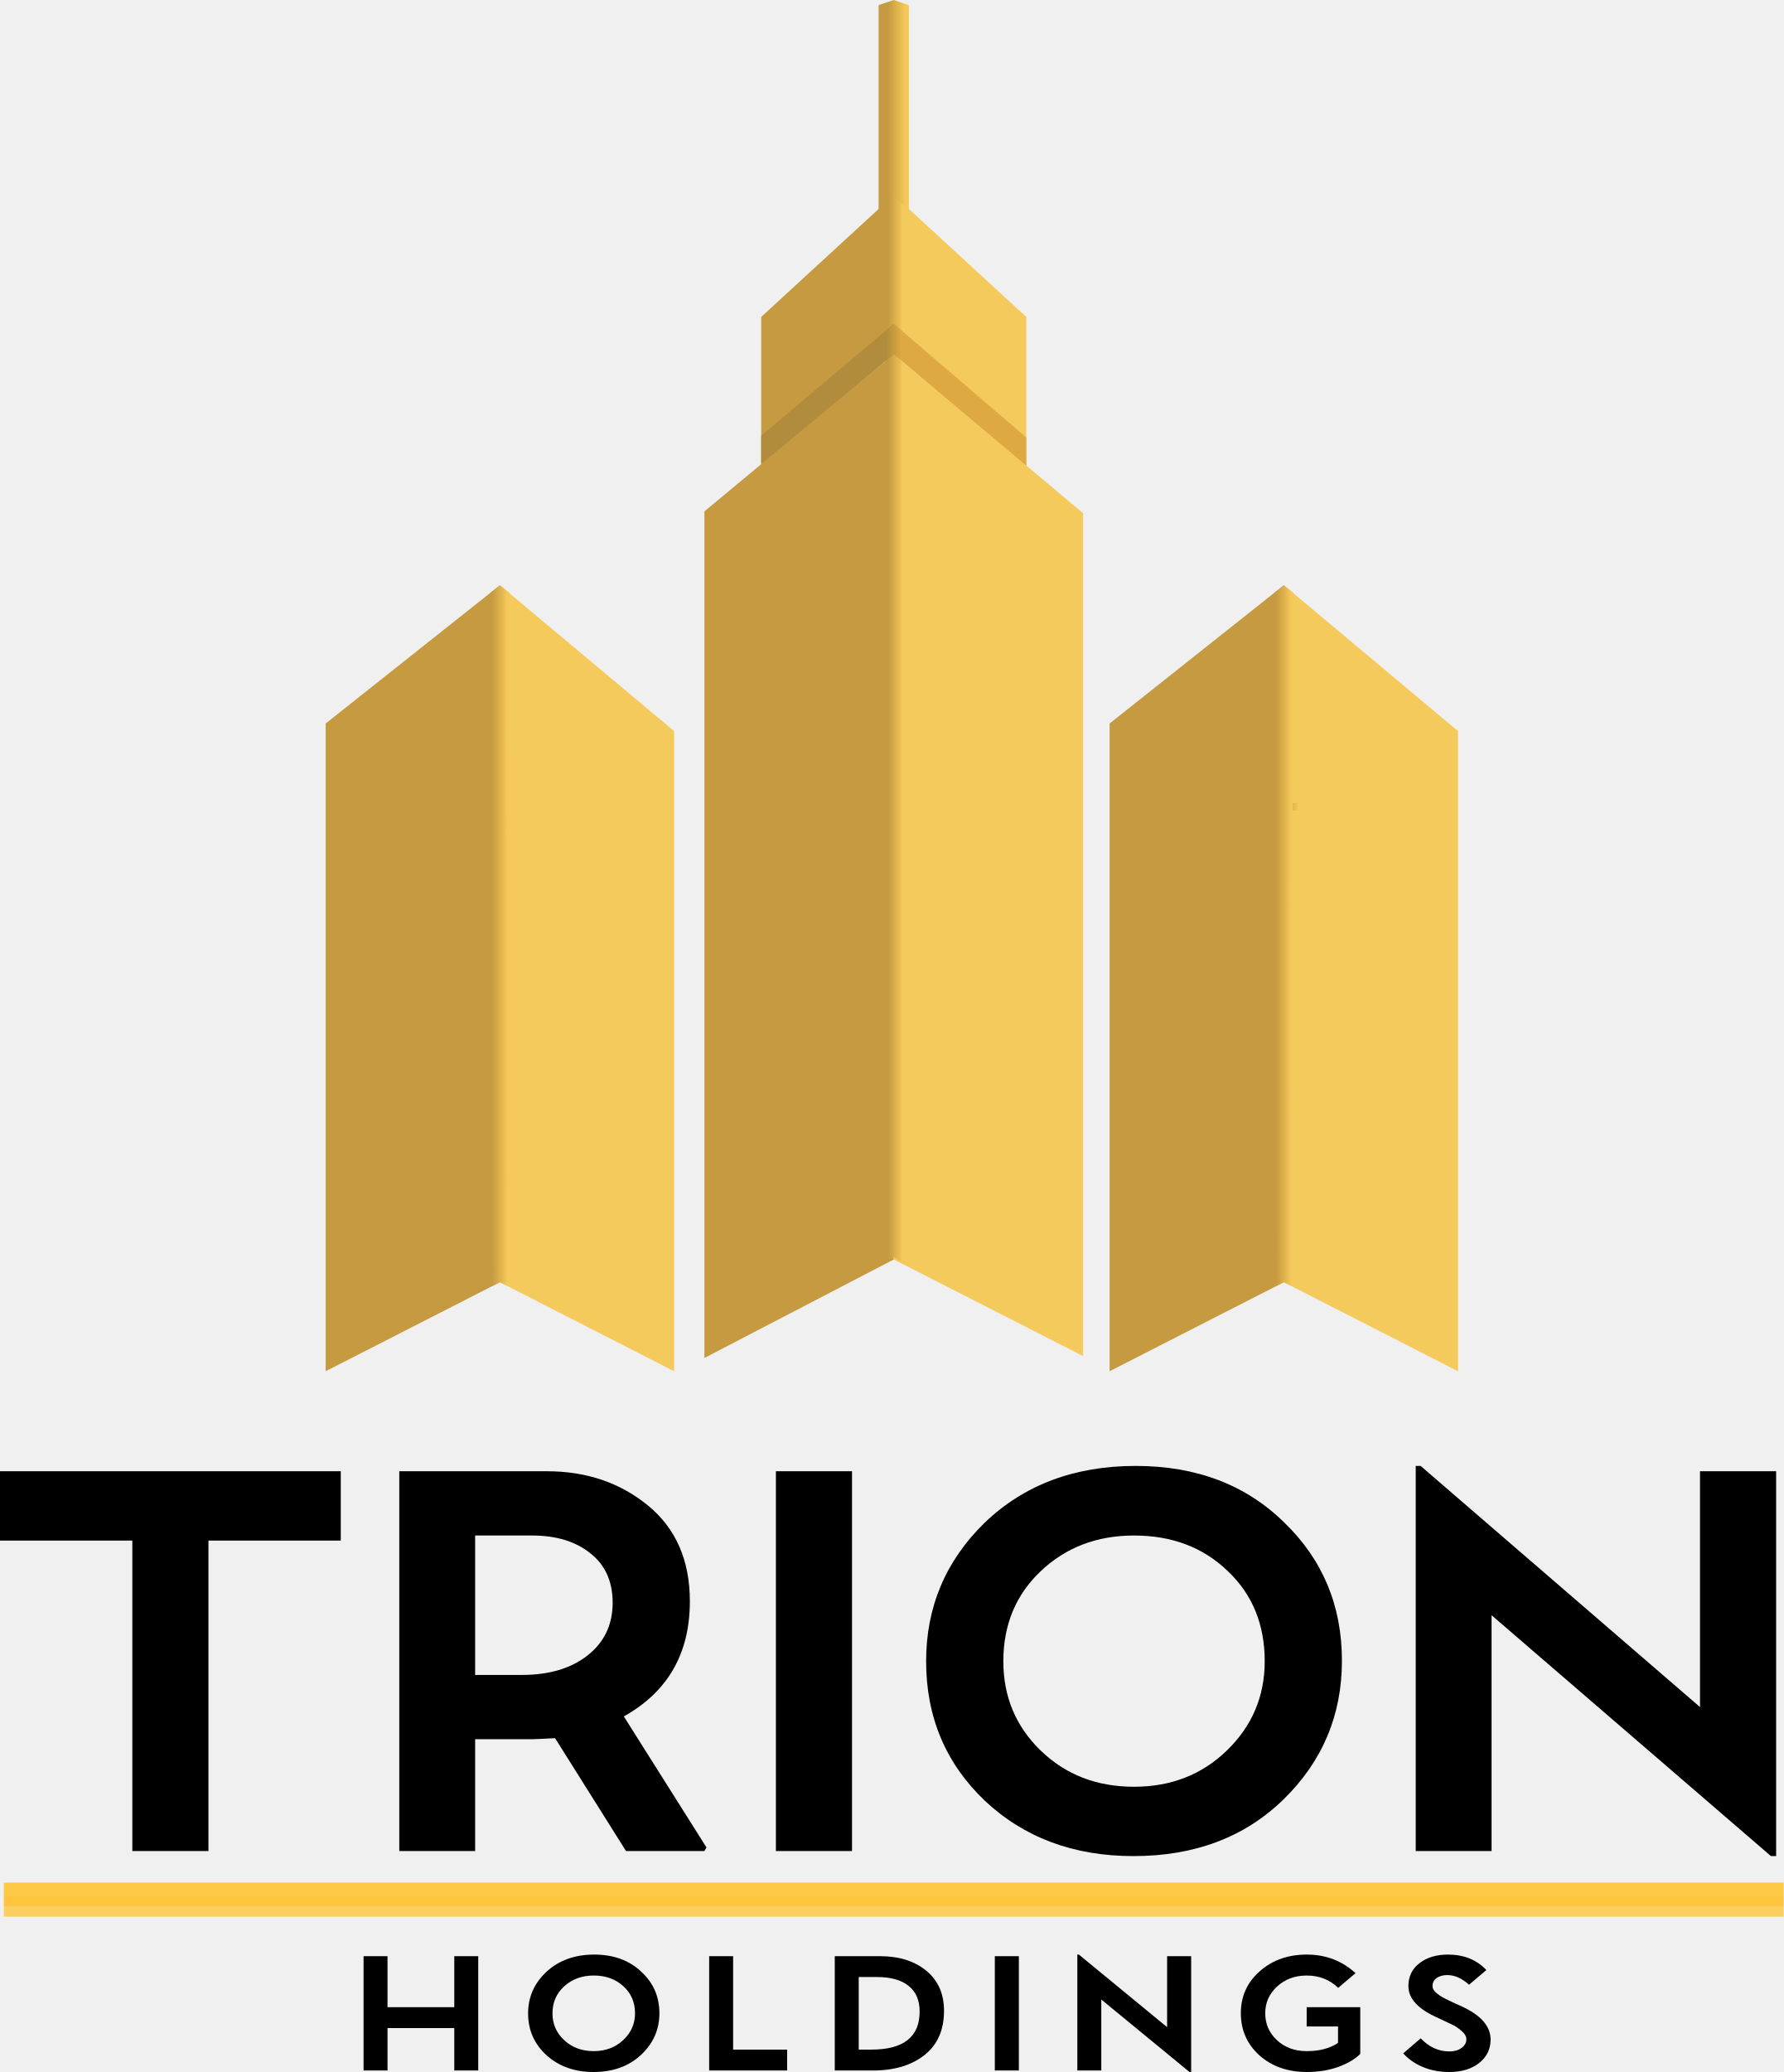
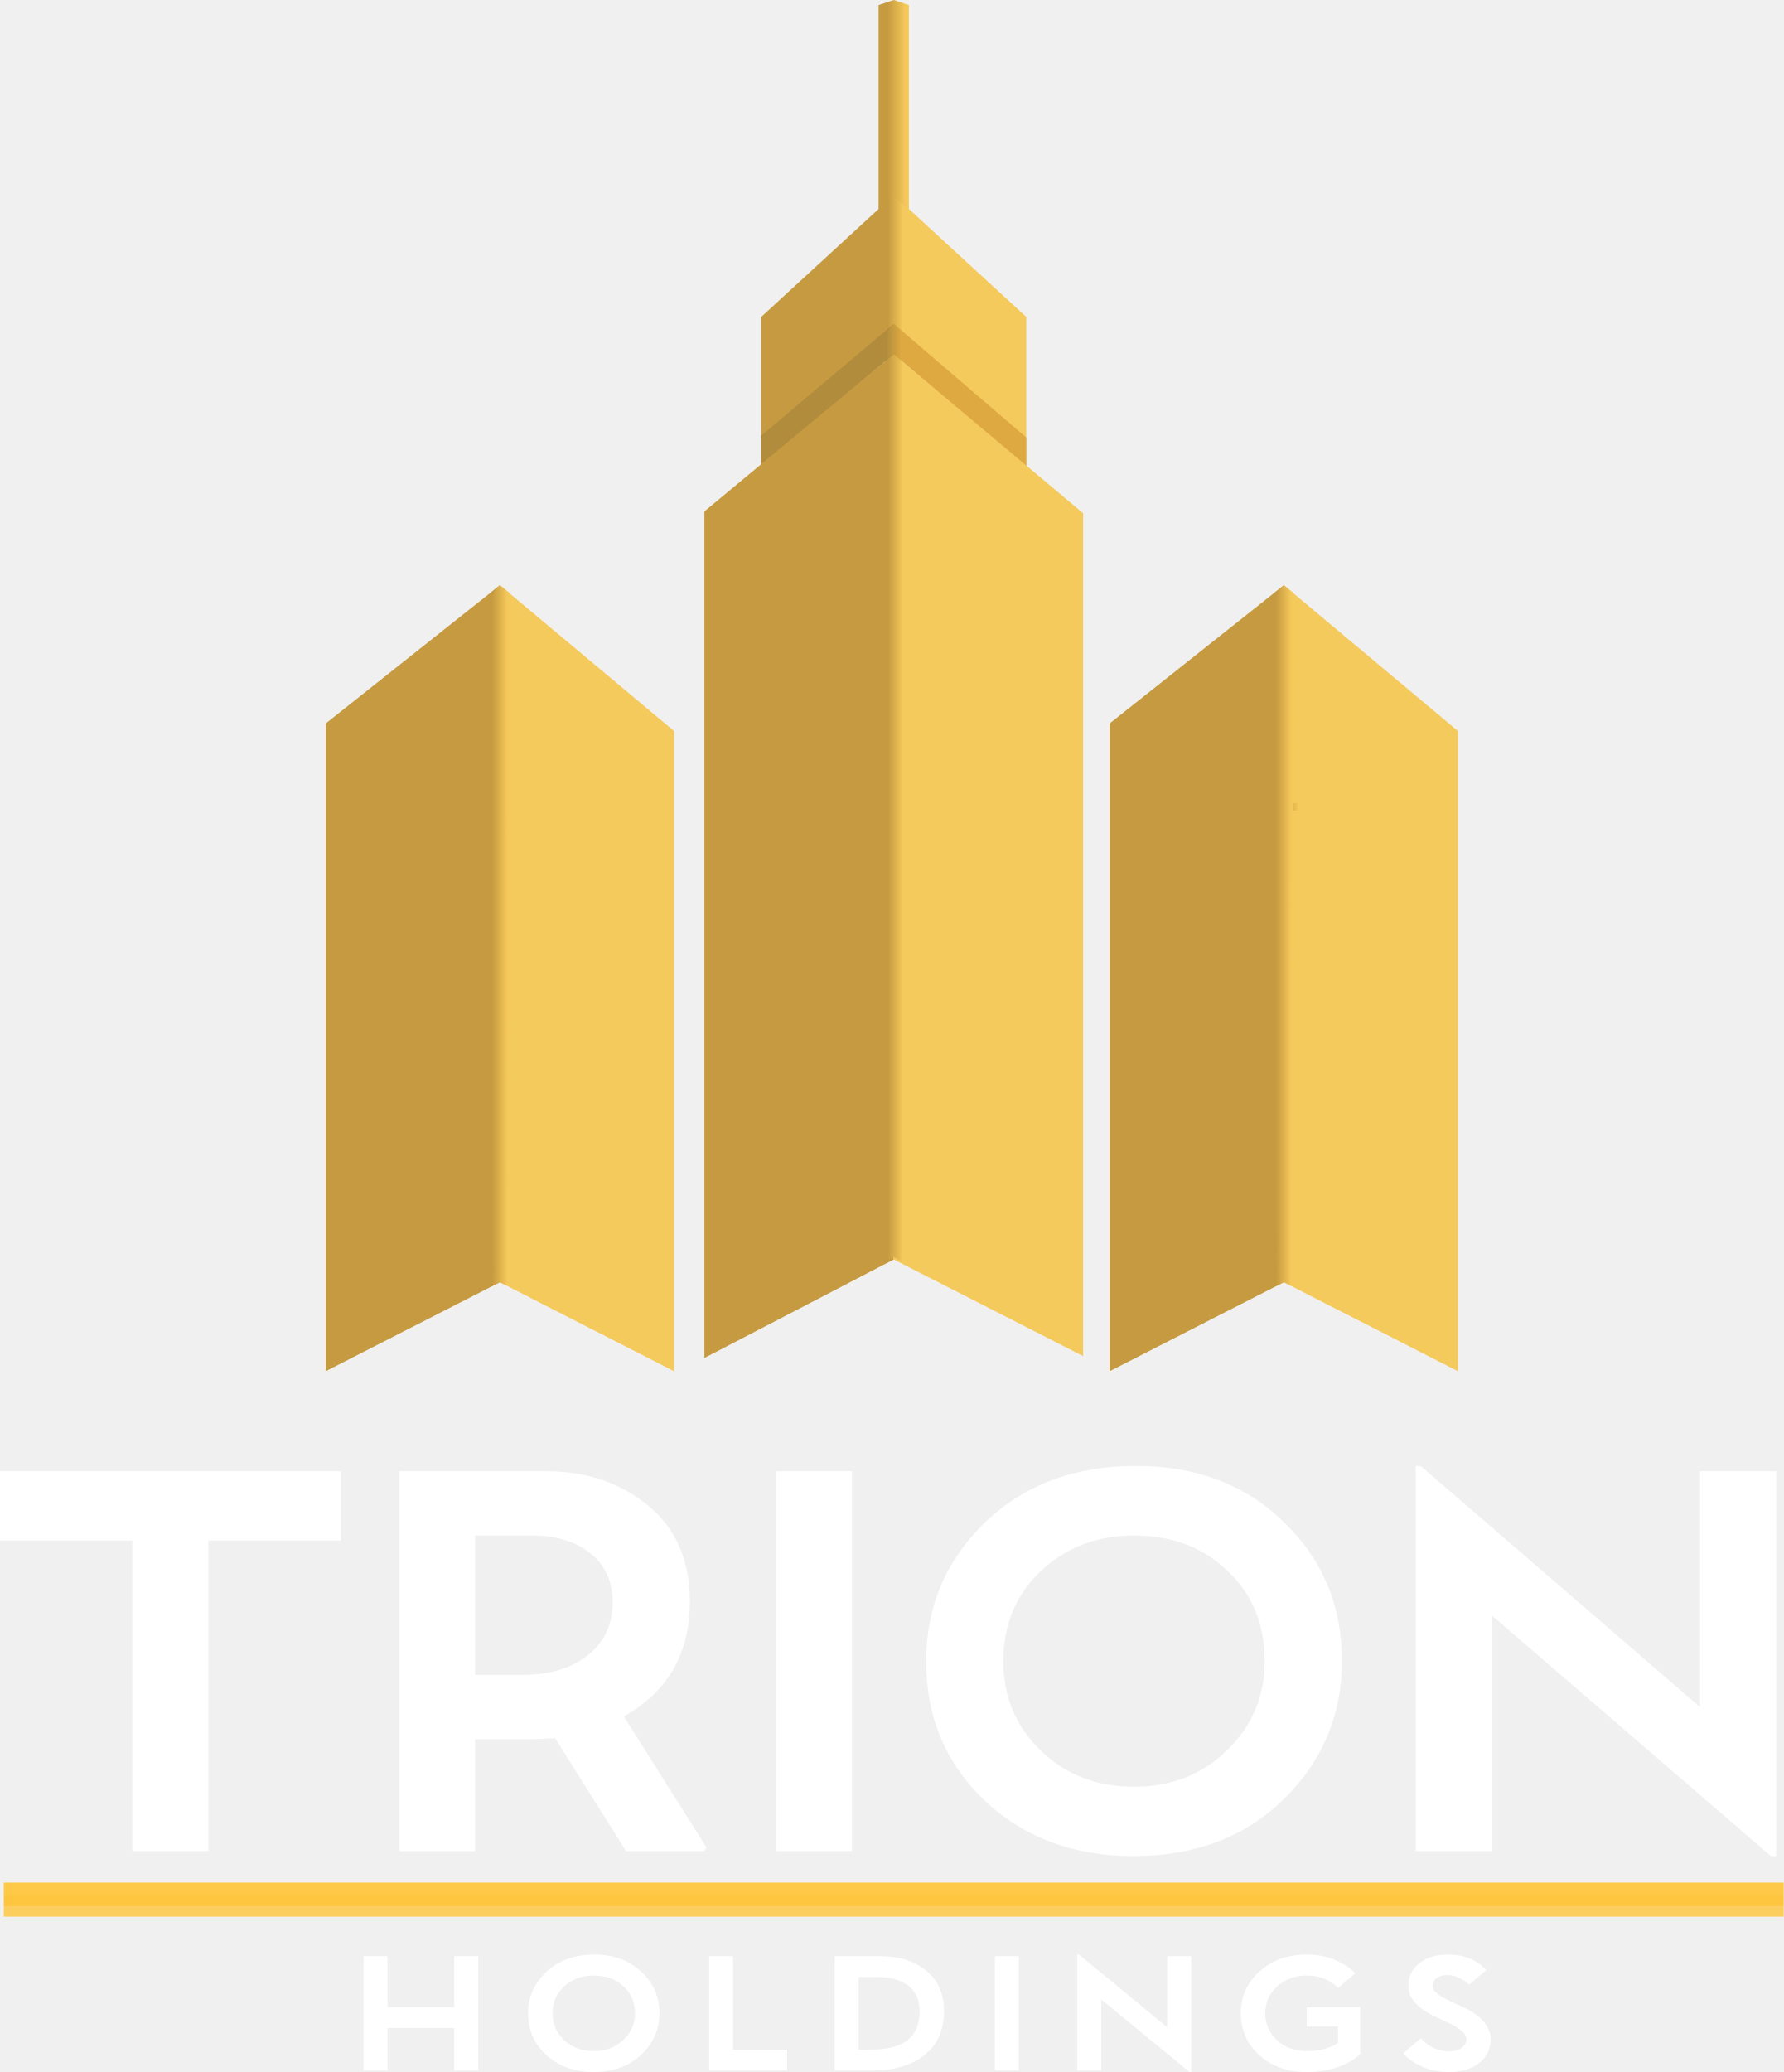
<svg xmlns="http://www.w3.org/2000/svg" fill="none" viewBox="0 0 471 547">
  <path fill="#C69A40" d="m86 191 46-36.5v184L86 362V191Z" />
  <path fill="#F5CA5C" d="m132 338.5 46 23.5V193l-46-38.5v184Z" />
  <path fill="#C69A40" d="m186 135 50-41.5v239l-50 26V135Z" />
  <path fill="#C69A40" d="m201 83.67 35-32.17v41.872L201 123.5V83.67Z" />
  <path fill="#F5CA5C" d="m236 93.372 35 30.128V83.67L236 51.5v41.872Z" />
  <path fill="url(#a)" d="m129.5 156.5 2.5-2 2.5 2-.5 183-2-1-2 1-.5-183Z" />
  <path fill="#F5CA5C" d="m236 332.5 50 25.5V135.5l-50-42v239Z" />
  <path fill="#C69A40" d="m293 191 46-36.5v184L293 362V191Z" />
  <path fill="url(#b)" d="m234 53.665 2-2.165 2 2.165V333l-2-1.171-2 1.171V53.665Z" />
  <path fill="url(#c)" d="M232 1.338 236 0l4 1.338V55.5l-4-3.717-4 3.717V1.338Z" />
  <path fill="#F5CA5C" d="m339 338.5 46 23.5V193l-46-38.5v184Z" />
  <path fill="url(#d)" d="M339 212h4v2h-4z" />
  <path fill="url(#e)" d="m336.5 156.5 2.5-2 2.5 2-.5 183-2-1-2 1-.5-183Z" />
  <path fill="#B18C3D" d="m201 115 35-29.5v8l-35 29V115Z" />
  <path fill="#DEA940" d="m236 93.5 35 29.413V115.5l-35-30v8Z" />
  <path fill="url(#f)" d="m234 87.637 2-2.137 2 1.707v7.93l-2-1.637-2 1.636v-7.5Z" />
-   <path fill="#000" d="M55.041 488.664h-20.1v-81.959H0v-18.302h89.983v18.302H55.04v81.959ZM125.463 488.664h-20.028V388.403h38.976c10.422 0 19.307 3.006 26.656 9.017 7.396 6.056 11.095 14.495 11.095 25.316 0 13.76-5.812 23.891-17.435 30.392l21.829 34.601-.576.935h-20.677l-18.731-29.791c-3.362.178-5.331.267-5.908.267h-15.201v29.524Zm15.057-83.295h-15.057v36.805h12.392c7.156 0 12.919-1.715 17.29-5.144 4.419-3.473 6.628-8.104 6.628-13.893 0-5.656-1.969-10.02-5.907-13.092-3.891-3.117-9.006-4.676-15.346-4.676ZM224.982 488.664h-20.101V388.403h20.101v100.261ZM299.302 490c-15.802 0-28.89-4.876-39.264-14.628-10.326-9.842-15.489-22.11-15.489-36.805 0-14.339 5.163-26.541 15.489-36.605 10.423-9.975 23.703-14.962 39.84-14.962 16.042 0 29.13 4.987 39.264 14.962 10.135 9.797 15.202 21.954 15.202 36.471 0 14.384-5.164 26.607-15.49 36.671C328.624 485.035 315.44 490 299.302 490Zm34.653-51.433c0-9.708-3.242-17.634-9.726-23.78-6.484-6.279-14.745-9.418-24.783-9.418-9.798 0-18.011 3.139-24.639 9.418-6.58 6.235-9.87 14.161-9.87 23.78 0 9.351 3.29 17.211 9.87 23.579 6.58 6.368 14.793 9.552 24.639 9.552 9.75 0 17.915-3.184 24.495-9.552 6.676-6.457 10.014-14.317 10.014-23.579ZM393.858 488.664H373.83V387h1.297l73.773 63.657v-62.254H469V490h-1.369l-73.773-63.59v62.254Z" />
+   <path fill="#FFF" d="M55.041 488.664h-20.1v-81.959H0v-18.302h89.983v18.302H55.04v81.959ZM125.463 488.664h-20.028V388.403h38.976c10.422 0 19.307 3.006 26.656 9.017 7.396 6.056 11.095 14.495 11.095 25.316 0 13.76-5.812 23.891-17.435 30.392l21.829 34.601-.576.935h-20.677l-18.731-29.791c-3.362.178-5.331.267-5.908.267h-15.201v29.524Zm15.057-83.295h-15.057v36.805h12.392c7.156 0 12.919-1.715 17.29-5.144 4.419-3.473 6.628-8.104 6.628-13.893 0-5.656-1.969-10.02-5.907-13.092-3.891-3.117-9.006-4.676-15.346-4.676ZM224.982 488.664h-20.101V388.403h20.101v100.261ZM299.302 490c-15.802 0-28.89-4.876-39.264-14.628-10.326-9.842-15.489-22.11-15.489-36.805 0-14.339 5.163-26.541 15.489-36.605 10.423-9.975 23.703-14.962 39.84-14.962 16.042 0 29.13 4.987 39.264 14.962 10.135 9.797 15.202 21.954 15.202 36.471 0 14.384-5.164 26.607-15.49 36.671C328.624 485.035 315.44 490 299.302 490Zm34.653-51.433c0-9.708-3.242-17.634-9.726-23.78-6.484-6.279-14.745-9.418-24.783-9.418-9.798 0-18.011 3.139-24.639 9.418-6.58 6.235-9.87 14.161-9.87 23.78 0 9.351 3.29 17.211 9.87 23.579 6.58 6.368 14.793 9.552 24.639 9.552 9.75 0 17.915-3.184 24.495-9.552 6.676-6.457 10.014-14.317 10.014-23.579ZM393.858 488.664H373.83V387h1.297l73.773 63.657v-62.254H469V490h-1.369l-73.773-63.59v62.254Z" />
  <path fill="url(#g)" d="M1 497h470v9H1v-9Z" />
-   <path fill="#000" d="M102.325 546.598H96v-30.176h6.325v13.47h17.632v-13.47h6.325v30.176h-6.325V535.4h-17.632v11.198ZM156.738 547c-4.99 0-9.123-1.468-12.399-4.403-3.261-2.962-4.892-6.654-4.892-11.077 0-4.316 1.631-7.988 4.892-11.017 3.291-3.002 7.485-4.503 12.581-4.503 5.066 0 9.199 1.501 12.399 4.503 3.2 2.949 4.801 6.608 4.801 10.977 0 4.329-1.631 8.008-4.892 11.037-3.231 2.989-7.394 4.483-12.49 4.483Zm10.943-15.48c0-2.922-1.024-5.307-3.071-7.157-2.048-1.89-4.657-2.834-7.827-2.834-3.094 0-5.687.944-7.781 2.834-2.077 1.877-3.116 4.262-3.116 7.157 0 2.815 1.039 5.18 3.116 7.097 2.078 1.916 4.672 2.875 7.781 2.875 3.079 0 5.658-.959 7.736-2.875 2.108-1.944 3.162-4.309 3.162-7.097ZM207.852 541.089v5.509h-20.59v-30.176h6.325v24.667h14.265ZM230.527 546.598h-10.101v-30.176h11.921c5.036 0 9.108 1.273 12.218 3.82 3.139 2.573 4.709 6.105 4.709 10.595 0 5.093-1.729 8.999-5.187 11.72-3.443 2.694-7.963 4.041-13.56 4.041Zm1.07-24.667h-4.846v19.158h3.321c8.509 0 12.764-3.35 12.764-10.051 0-2.976-.971-5.234-2.912-6.775-1.927-1.555-4.702-2.332-8.327-2.332ZM269.037 546.598h-6.347v-30.176h6.347v30.176ZM290.803 546.598h-6.325V516h.41l23.297 19.159v-18.737h6.347V547h-.432l-23.297-19.139v18.737ZM345.034 534.978v-5.086h14.151v12.343c-1.411 1.394-3.36 2.54-5.847 3.438-2.487.885-5.255 1.327-8.304 1.327-5.005 0-9.169-1.468-12.49-4.403-3.261-2.962-4.892-6.667-4.892-11.117 0-4.436 1.646-8.109 4.937-11.017 3.322-2.975 7.485-4.463 12.49-4.463 5.006 0 9.29 1.635 12.855 4.905l-4.573 3.88c-2.26-2.171-5.036-3.256-8.327-3.256-3.109 0-5.718.971-7.826 2.915-2.078 1.916-3.117 4.262-3.117 7.036 0 2.841 1.039 5.22 3.117 7.137 2.078 1.916 4.686 2.875 7.826 2.875 3.382 0 6.143-.724 8.281-2.172v-4.342h-8.281ZM371.896 524.323c0-2.547.978-4.564 2.934-6.051 1.942-1.515 4.452-2.272 7.531-2.272 4.171 0 7.546 1.36 10.124 4.081l-4.573 3.88c-1.881-1.702-3.792-2.553-5.733-2.553-1.138 0-2.078.261-2.821.784-.728.509-1.092 1.206-1.092 2.091 0 .63.28 1.193.842 1.688a11.23 11.23 0 0 0 2.138 1.488c.395.215.887.456 1.479.724.607.268 1.16.529 1.661.784l1.843.824c4.914 2.319 7.371 5.2 7.371 8.645 0 2.506-.994 4.557-2.98 6.152-2.003 1.608-4.657 2.412-7.963 2.412-2.533 0-4.854-.442-6.962-1.327-2.093-.884-3.815-2.084-5.165-3.598l4.619-3.961c2.184 2.305 4.717 3.458 7.599 3.458 1.289 0 2.351-.308 3.185-.925.849-.616 1.274-1.38 1.274-2.292 0-.75-.432-1.487-1.297-2.211-.88-.777-1.721-1.34-2.525-1.689a144.245 144.245 0 0 0-3.663-1.729c-5.218-2.278-7.826-5.079-7.826-8.403Z" />
+   <path fill="#FFF" d="M102.325 546.598H96v-30.176h6.325v13.47h17.632v-13.47h6.325v30.176h-6.325V535.4h-17.632v11.198ZM156.738 547c-4.99 0-9.123-1.468-12.399-4.403-3.261-2.962-4.892-6.654-4.892-11.077 0-4.316 1.631-7.988 4.892-11.017 3.291-3.002 7.485-4.503 12.581-4.503 5.066 0 9.199 1.501 12.399 4.503 3.2 2.949 4.801 6.608 4.801 10.977 0 4.329-1.631 8.008-4.892 11.037-3.231 2.989-7.394 4.483-12.49 4.483Zm10.943-15.48c0-2.922-1.024-5.307-3.071-7.157-2.048-1.89-4.657-2.834-7.827-2.834-3.094 0-5.687.944-7.781 2.834-2.077 1.877-3.116 4.262-3.116 7.157 0 2.815 1.039 5.18 3.116 7.097 2.078 1.916 4.672 2.875 7.781 2.875 3.079 0 5.658-.959 7.736-2.875 2.108-1.944 3.162-4.309 3.162-7.097ZM207.852 541.089v5.509h-20.59v-30.176h6.325v24.667h14.265ZM230.527 546.598h-10.101v-30.176h11.921c5.036 0 9.108 1.273 12.218 3.82 3.139 2.573 4.709 6.105 4.709 10.595 0 5.093-1.729 8.999-5.187 11.72-3.443 2.694-7.963 4.041-13.56 4.041Zm1.07-24.667h-4.846v19.158h3.321c8.509 0 12.764-3.35 12.764-10.051 0-2.976-.971-5.234-2.912-6.775-1.927-1.555-4.702-2.332-8.327-2.332ZM269.037 546.598h-6.347v-30.176h6.347v30.176ZM290.803 546.598h-6.325V516h.41l23.297 19.159v-18.737h6.347V547h-.432l-23.297-19.139v18.737ZM345.034 534.978v-5.086h14.151v12.343c-1.411 1.394-3.36 2.54-5.847 3.438-2.487.885-5.255 1.327-8.304 1.327-5.005 0-9.169-1.468-12.49-4.403-3.261-2.962-4.892-6.667-4.892-11.117 0-4.436 1.646-8.109 4.937-11.017 3.322-2.975 7.485-4.463 12.49-4.463 5.006 0 9.29 1.635 12.855 4.905l-4.573 3.88c-2.26-2.171-5.036-3.256-8.327-3.256-3.109 0-5.718.971-7.826 2.915-2.078 1.916-3.117 4.262-3.117 7.036 0 2.841 1.039 5.22 3.117 7.137 2.078 1.916 4.686 2.875 7.826 2.875 3.382 0 6.143-.724 8.281-2.172v-4.342h-8.281ZM371.896 524.323c0-2.547.978-4.564 2.934-6.051 1.942-1.515 4.452-2.272 7.531-2.272 4.171 0 7.546 1.36 10.124 4.081l-4.573 3.88c-1.881-1.702-3.792-2.553-5.733-2.553-1.138 0-2.078.261-2.821.784-.728.509-1.092 1.206-1.092 2.091 0 .63.28 1.193.842 1.688a11.23 11.23 0 0 0 2.138 1.488c.395.215.887.456 1.479.724.607.268 1.16.529 1.661.784l1.843.824c4.914 2.319 7.371 5.2 7.371 8.645 0 2.506-.994 4.557-2.98 6.152-2.003 1.608-4.657 2.412-7.963 2.412-2.533 0-4.854-.442-6.962-1.327-2.093-.884-3.815-2.084-5.165-3.598l4.619-3.961c2.184 2.305 4.717 3.458 7.599 3.458 1.289 0 2.351-.308 3.185-.925.849-.616 1.274-1.38 1.274-2.292 0-.75-.432-1.487-1.297-2.211-.88-.777-1.721-1.34-2.525-1.689a144.245 144.245 0 0 0-3.663-1.729c-5.218-2.278-7.826-5.079-7.826-8.403Z" />
  <defs>
    <linearGradient id="a" x1="134" x2="130" y1="246" y2="246" gradientUnits="userSpaceOnUse">
      <stop stop-color="#F5C959" />
      <stop offset="1" stop-color="#C69A40" />
    </linearGradient>
    <linearGradient id="b" x1="238.5" x2="234.5" y1="191.567" y2="191.567" gradientUnits="userSpaceOnUse">
      <stop stop-color="#F5C959" />
      <stop offset="1" stop-color="#C69A40" />
    </linearGradient>
    <linearGradient id="c" x1="241" x2="233" y1="25.827" y2="25.827" gradientUnits="userSpaceOnUse">
      <stop offset=".231" stop-color="#F5C959" />
      <stop offset=".827" stop-color="#C69A40" />
    </linearGradient>
    <linearGradient id="d" x1="343" x2="339" y1="213" y2="213" gradientUnits="userSpaceOnUse">
      <stop stop-color="#F5C959" />
      <stop offset="1" stop-color="#C69A40" />
    </linearGradient>
    <linearGradient id="e" x1="341" x2="337" y1="246" y2="246" gradientUnits="userSpaceOnUse">
      <stop stop-color="#F5C959" />
      <stop offset="1" stop-color="#C69A40" />
    </linearGradient>
    <linearGradient id="f" x1="238" x2="234" y1="90" y2="90" gradientUnits="userSpaceOnUse">
      <stop stop-color="#DEA940" />
      <stop offset="1" stop-color="#B18C3D" />
    </linearGradient>
    <linearGradient id="g" x1="236" x2="236" y1="497.211" y2="506.05" gradientUnits="userSpaceOnUse">
      <stop stop-color="#FEC947" />
      <stop offset=".366" stop-color="#FEC947" />
      <stop offset=".375" stop-color="#FEC63E" />
      <stop offset=".667" stop-color="#FEC63E" />
      <stop offset=".676" stop-color="#FCCE5E" />
      <stop offset="1" stop-color="#FCCE5E" />
    </linearGradient>
  </defs>
</svg>
